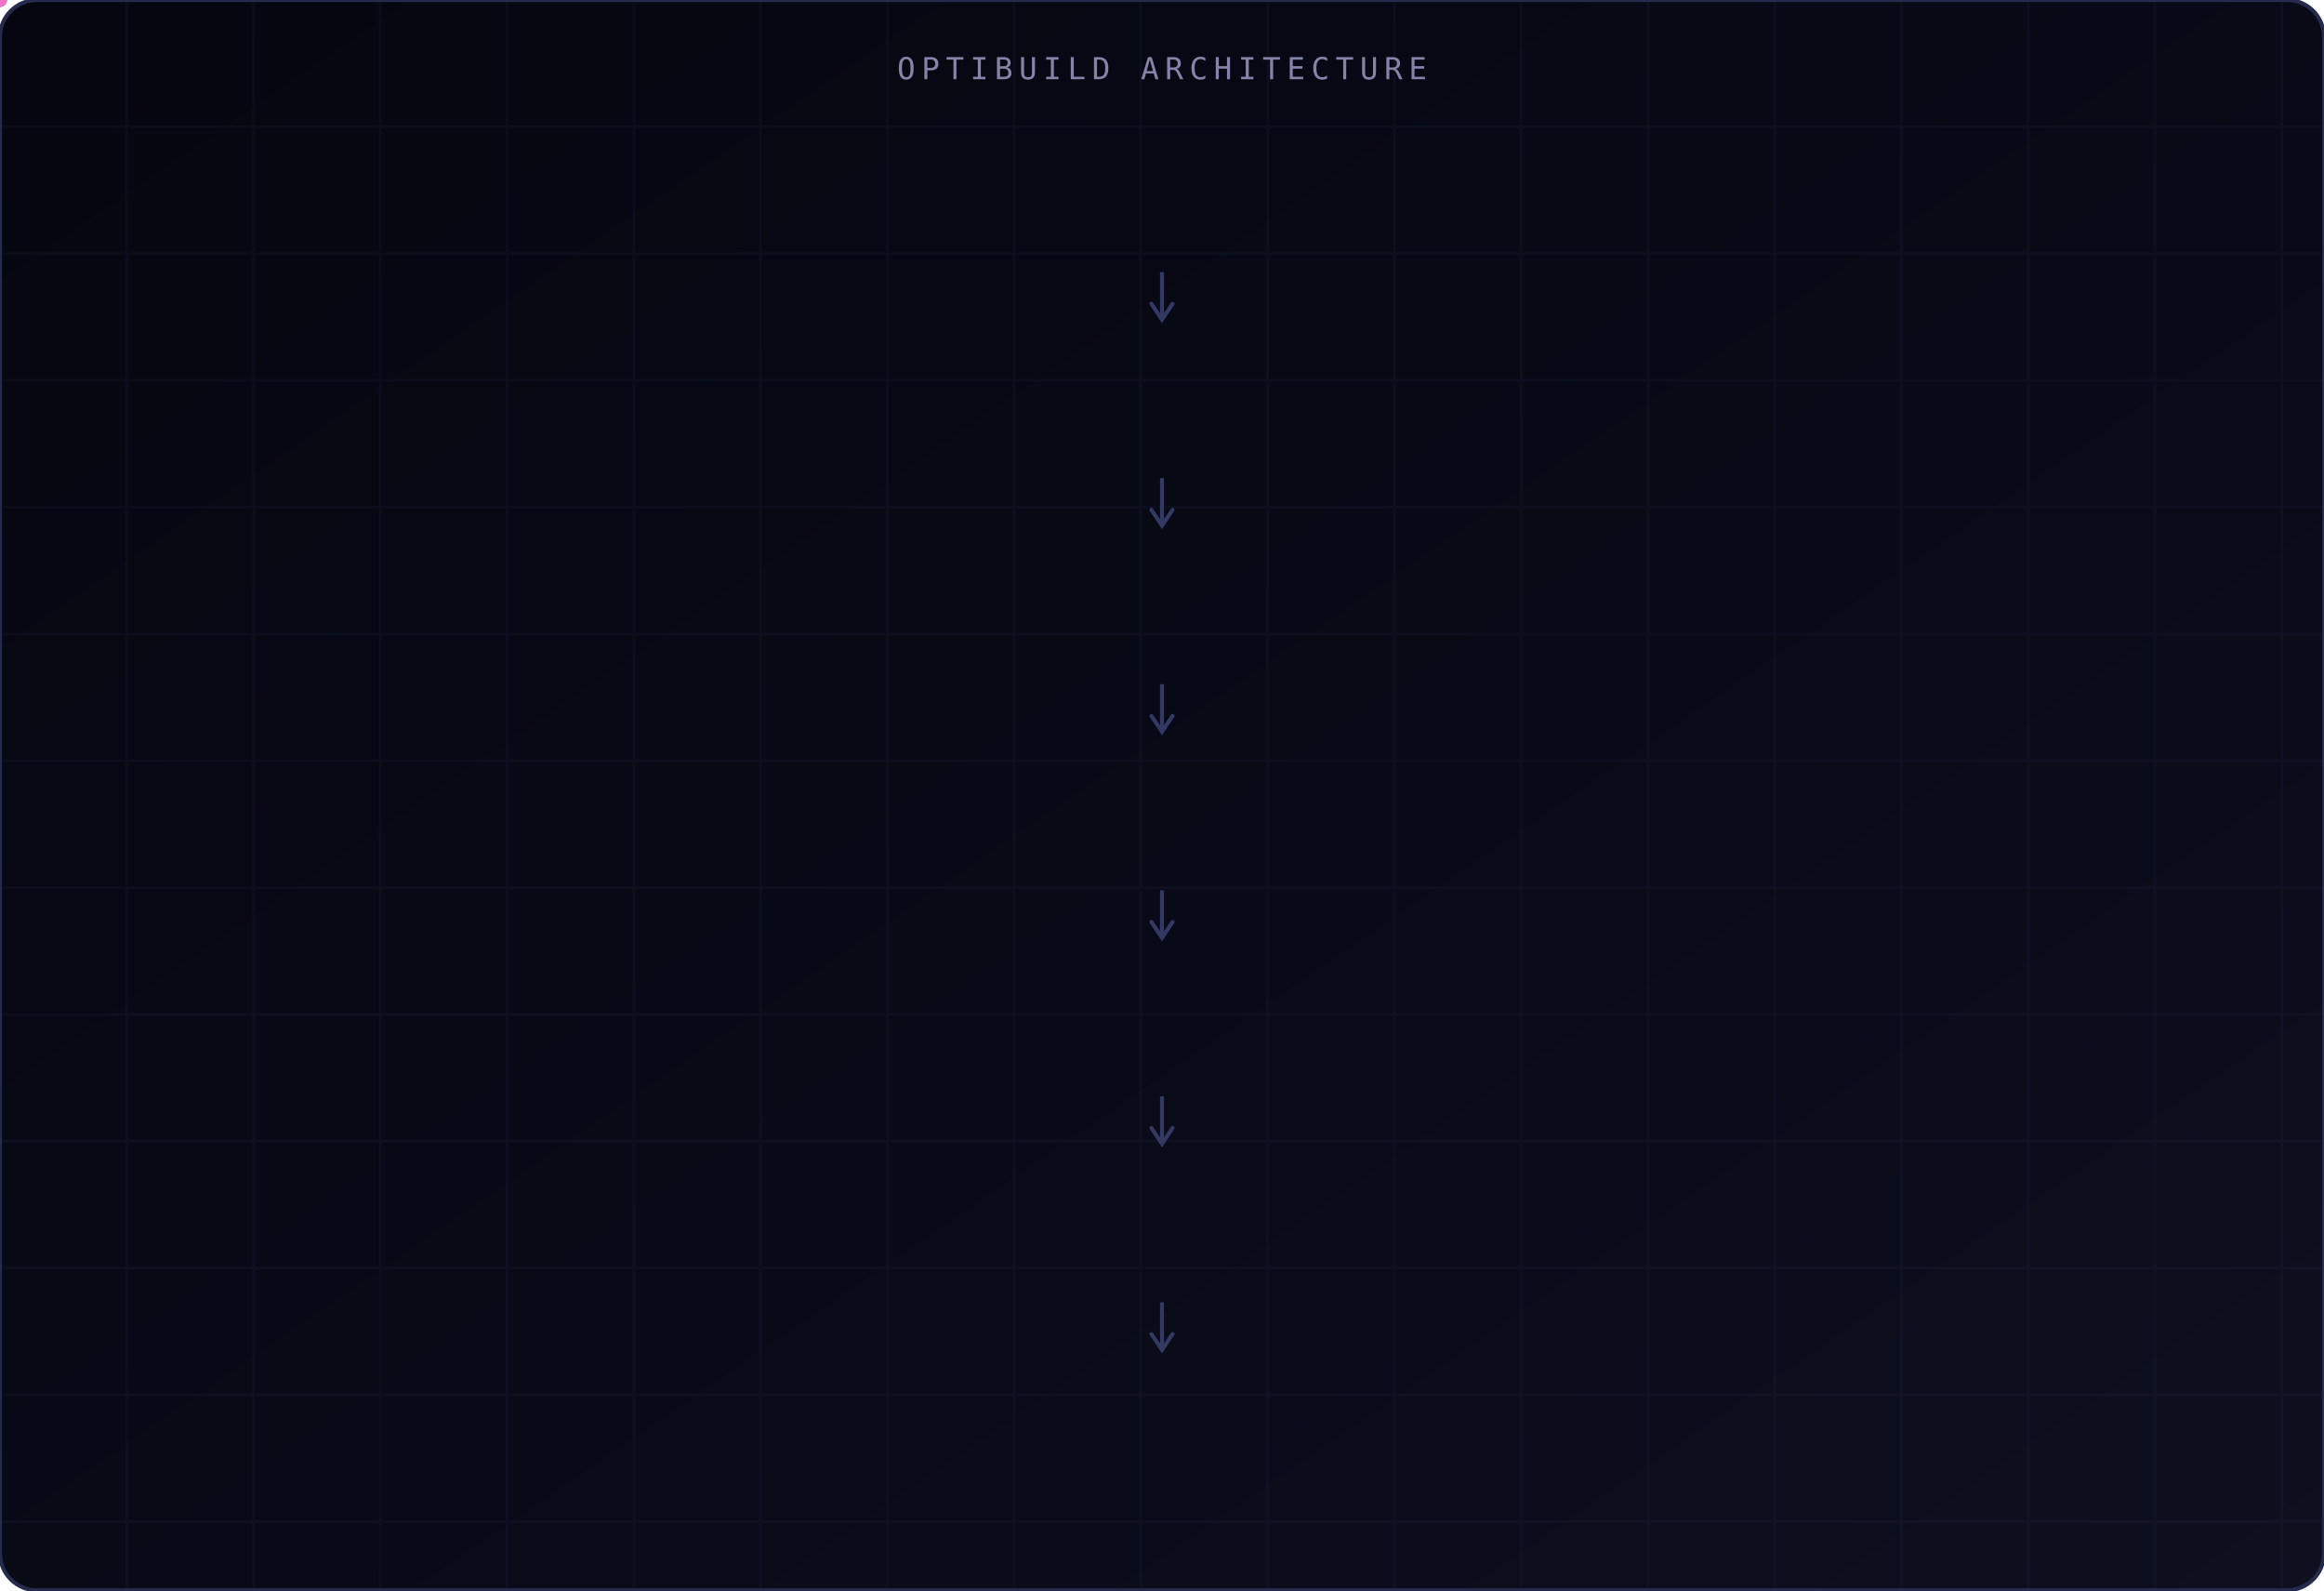
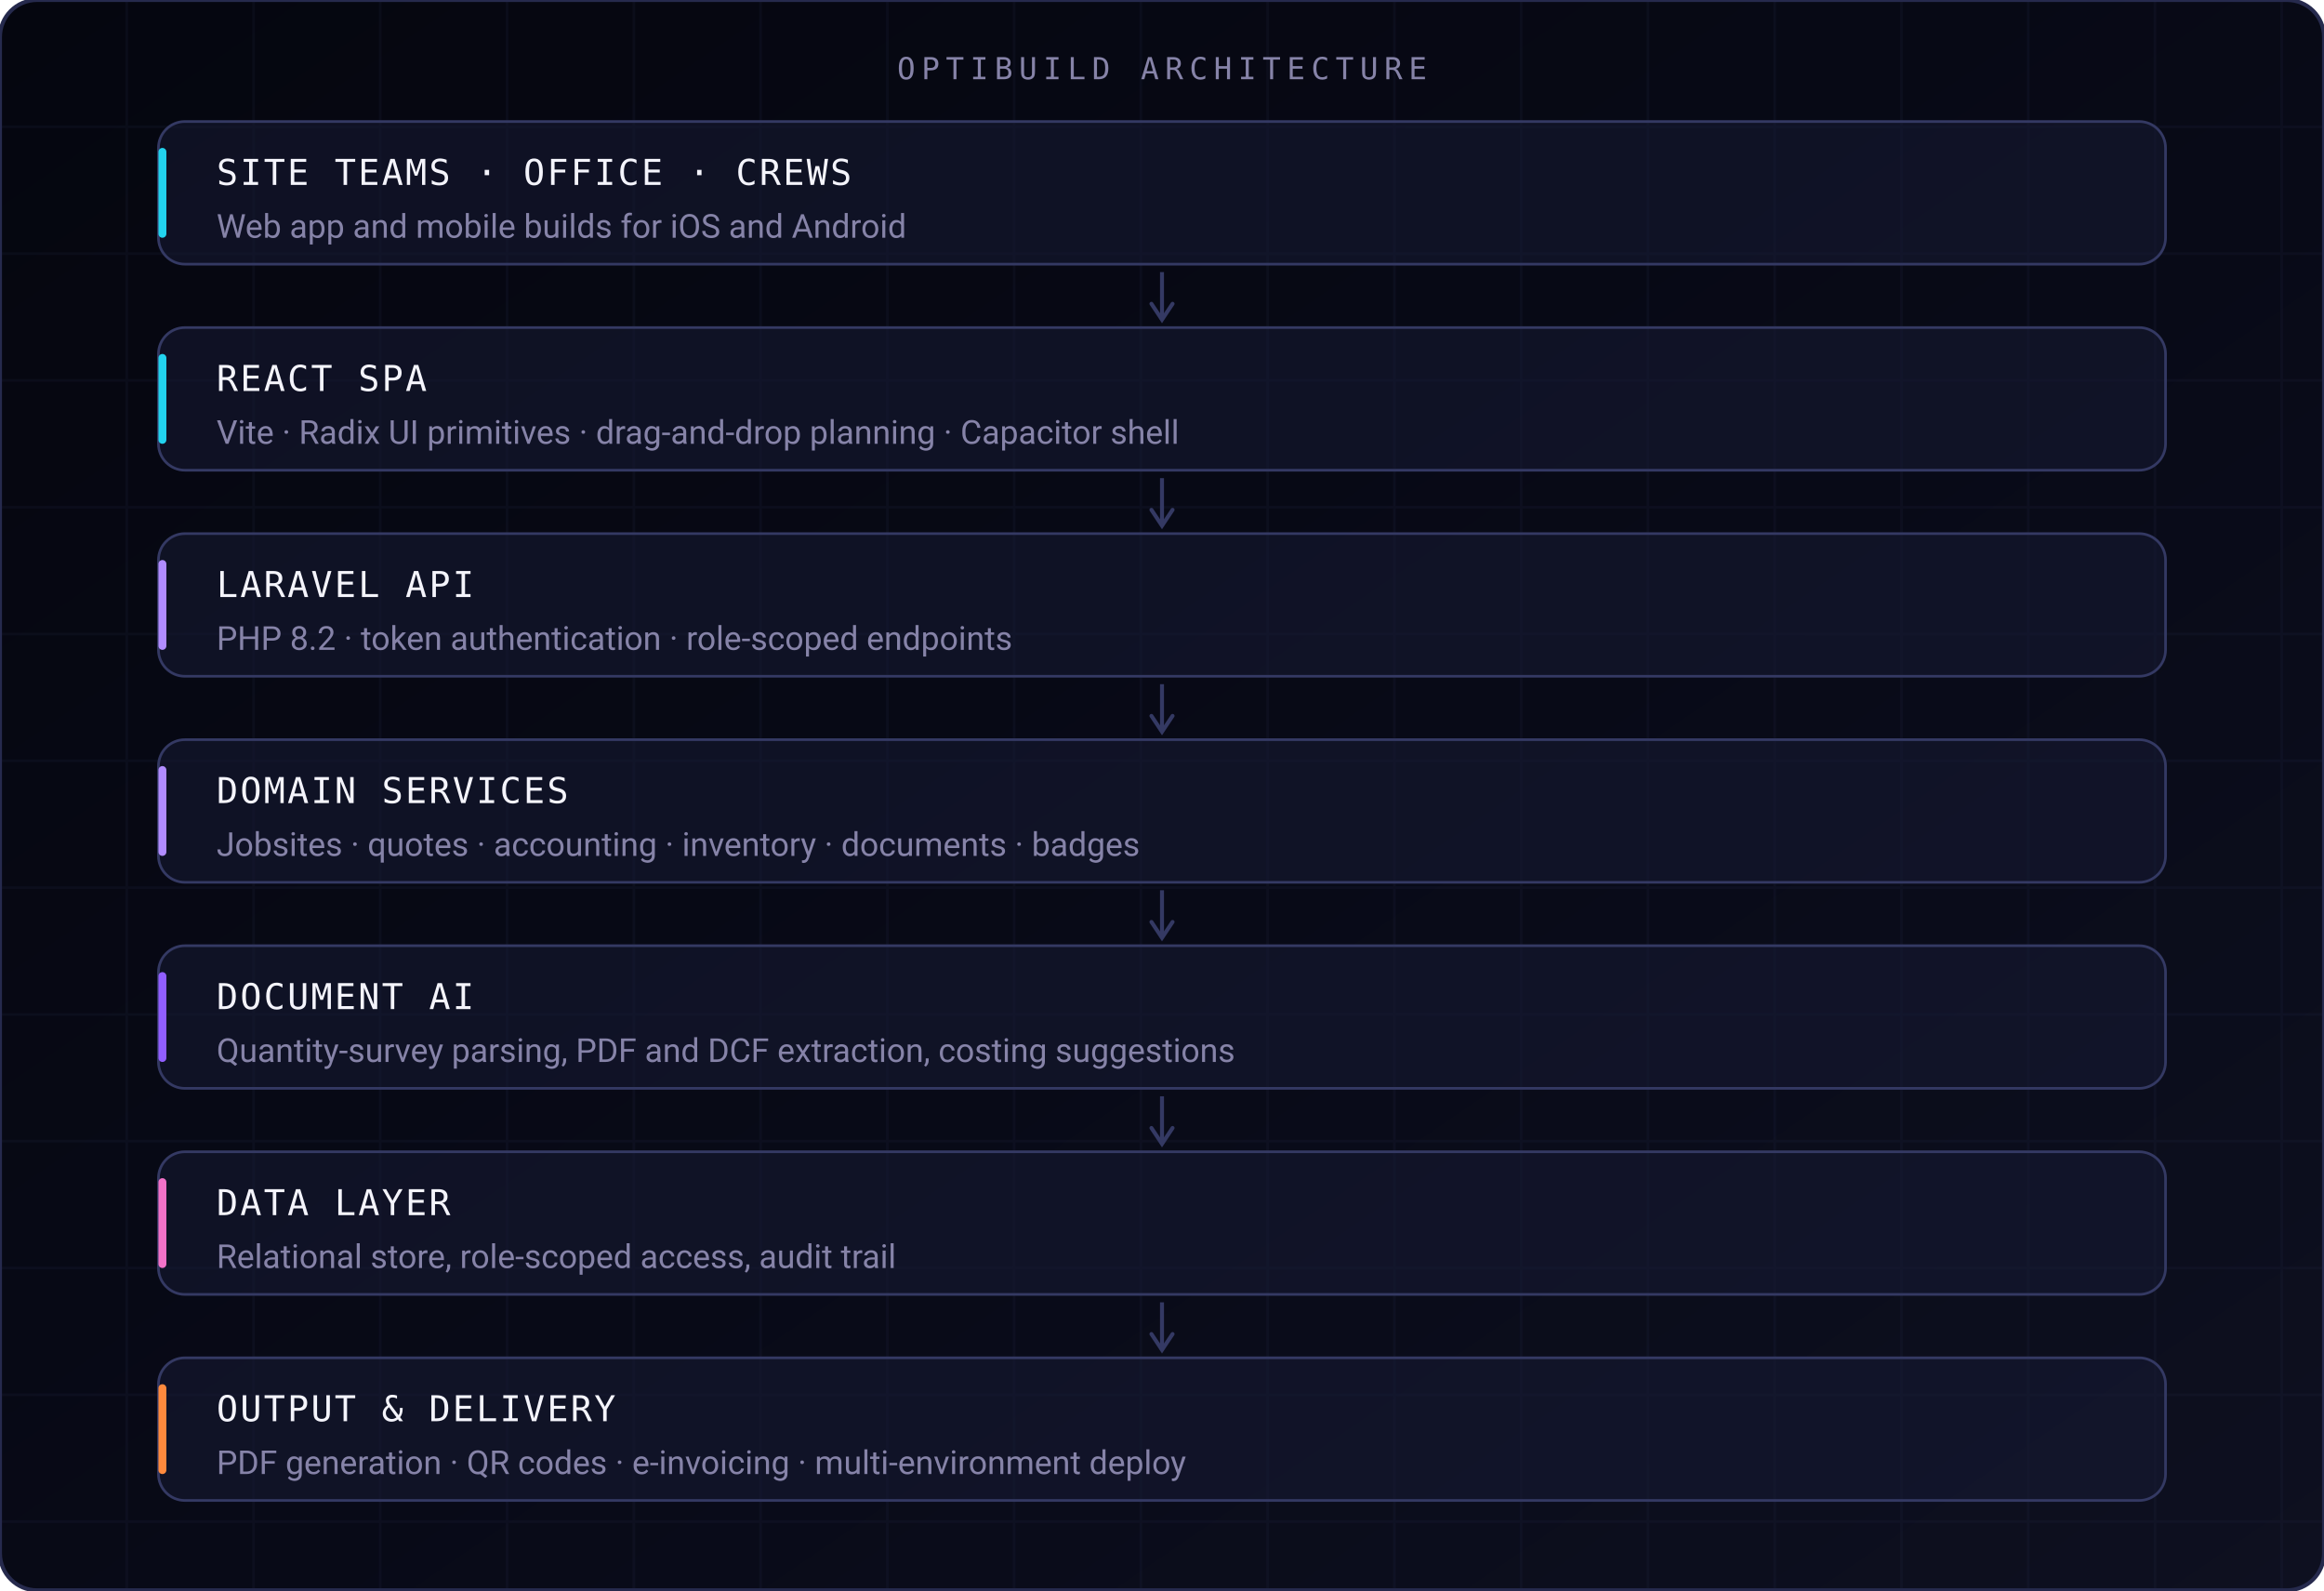
<svg xmlns="http://www.w3.org/2000/svg" viewBox="0 0 880 602" width="880" height="602" role="img" aria-labelledby="t d" font-family="'Space Grotesk',ui-sans-serif,system-ui,-apple-system,'Segoe UI',Roboto,sans-serif">
  <defs>
    <linearGradient id="field" x1="0" y1="0" x2="1" y2="1">
      <stop offset="0" stop-color="#05060f" />
      <stop offset="0.55" stop-color="#080a17" />
      <stop offset="1" stop-color="#0e1020" />
    </linearGradient>
    <radialGradient id="halo" cx="0.5" cy="0.5" r="0.5">
      <stop offset="0" stop-color="#915eff" stop-opacity="0.30" />
      <stop offset="1" stop-color="#915eff" stop-opacity="0" />
    </radialGradient>
    <linearGradient id="rim" x1="0" y1="0" x2="1" y2="0">
      <stop offset="0" stop-color="#22d3ee" />
      <stop offset="0.52" stop-color="#915eff" />
      <stop offset="1" stop-color="#f272c8" />
    </linearGradient>
  </defs>
  <rect width="880" height="602" rx="14" fill="url(#field)" />
  <g stroke="#262a4d" stroke-width="1" opacity="0.16">
    <path d="M48 0V602" />
    <path d="M96 0V602" />
    <path d="M144 0V602" />
    <path d="M192 0V602" />
    <path d="M240 0V602" />
    <path d="M288 0V602" />
    <path d="M336 0V602" />
    <path d="M384 0V602" />
    <path d="M432 0V602" />
    <path d="M480 0V602" />
    <path d="M528 0V602" />
    <path d="M576 0V602" />
    <path d="M624 0V602" />
    <path d="M672 0V602" />
    <path d="M720 0V602" />
    <path d="M768 0V602" />
    <path d="M816 0V602" />
    <path d="M864 0V602" />
    <path d="M0 48H880" />
    <path d="M0 96H880" />
    <path d="M0 144H880" />
    <path d="M0 192H880" />
    <path d="M0 240H880" />
    <path d="M0 288H880" />
    <path d="M0 336H880" />
    <path d="M0 384H880" />
    <path d="M0 432H880" />
    <path d="M0 480H880" />
    <path d="M0 528H880" />
    <path d="M0 576H880" />
  </g>
  <rect width="880" height="602" rx="14" fill="none" stroke="#262a4d" stroke-width="1.5" />
  <text x="440" y="30" text-anchor="middle" font-family="'IBM Plex Mono',ui-monospace,SFMono-Regular,Menlo,Consolas,monospace" font-size="11.5" letter-spacing="0.2em" fill="#8683a8">OPTIBUILD ARCHITECTURE</text>
  <g>
    <path d="M440 103V121" stroke="#343963" stroke-width="1.5" />
    <path d="M436 115L440 121L444 115" fill="none" stroke="#343963" stroke-width="1.5" stroke-linecap="round" />
-     <circle r="2.6" fill="#22d3ee">
+     <circle cx="440" cy="103" r="2.6" fill="#22d3ee" opacity="0">
      <animate attributeName="cy" from="103" to="121" dur="2.4s" begin="0s" repeatCount="indefinite" />
-       <animate attributeName="cx" values="440;440" dur="2.4s" begin="0s" repeatCount="indefinite" />
      <animate attributeName="opacity" values="0;1;1;0" dur="2.4s" begin="0s" repeatCount="indefinite" />
    </circle>
  </g>
  <g>
    <path d="M440 181V199" stroke="#343963" stroke-width="1.5" />
    <path d="M436 193L440 199L444 193" fill="none" stroke="#343963" stroke-width="1.5" stroke-linecap="round" />
-     <circle r="2.6" fill="#22d3ee">
+     <circle cx="440" cy="181" r="2.6" fill="#22d3ee" opacity="0">
      <animate attributeName="cy" from="181" to="199" dur="2.4s" begin="0.28s" repeatCount="indefinite" />
-       <animate attributeName="cx" values="440;440" dur="2.4s" begin="0.28s" repeatCount="indefinite" />
      <animate attributeName="opacity" values="0;1;1;0" dur="2.4s" begin="0.28s" repeatCount="indefinite" />
    </circle>
  </g>
  <g>
    <path d="M440 259V277" stroke="#343963" stroke-width="1.5" />
    <path d="M436 271L440 277L444 271" fill="none" stroke="#343963" stroke-width="1.5" stroke-linecap="round" />
-     <circle r="2.6" fill="#22d3ee">
+     <circle cx="440" cy="259" r="2.6" fill="#22d3ee" opacity="0">
      <animate attributeName="cy" from="259" to="277" dur="2.4s" begin="0.56s" repeatCount="indefinite" />
-       <animate attributeName="cx" values="440;440" dur="2.4s" begin="0.56s" repeatCount="indefinite" />
      <animate attributeName="opacity" values="0;1;1;0" dur="2.4s" begin="0.56s" repeatCount="indefinite" />
    </circle>
  </g>
  <g>
    <path d="M440 337V355" stroke="#343963" stroke-width="1.5" />
    <path d="M436 349L440 355L444 349" fill="none" stroke="#343963" stroke-width="1.5" stroke-linecap="round" />
-     <circle r="2.6" fill="#b18cff">
+     <circle cx="440" cy="337" r="2.6" fill="#b18cff" opacity="0">
      <animate attributeName="cy" from="337" to="355" dur="2.4s" begin="0.84s" repeatCount="indefinite" />
-       <animate attributeName="cx" values="440;440" dur="2.4s" begin="0.84s" repeatCount="indefinite" />
      <animate attributeName="opacity" values="0;1;1;0" dur="2.4s" begin="0.84s" repeatCount="indefinite" />
    </circle>
  </g>
  <g>
    <path d="M440 415V433" stroke="#343963" stroke-width="1.5" />
    <path d="M436 427L440 433L444 427" fill="none" stroke="#343963" stroke-width="1.5" stroke-linecap="round" />
-     <circle r="2.6" fill="#b18cff">
+     <circle cx="440" cy="415" r="2.6" fill="#b18cff" opacity="0">
      <animate attributeName="cy" from="415" to="433" dur="2.4s" begin="1.12s" repeatCount="indefinite" />
-       <animate attributeName="cx" values="440;440" dur="2.4s" begin="1.12s" repeatCount="indefinite" />
      <animate attributeName="opacity" values="0;1;1;0" dur="2.4s" begin="1.12s" repeatCount="indefinite" />
    </circle>
  </g>
  <g>
    <path d="M440 493V511" stroke="#343963" stroke-width="1.5" />
    <path d="M436 505L440 511L444 505" fill="none" stroke="#343963" stroke-width="1.5" stroke-linecap="round" />
-     <circle r="2.6" fill="#f272c8">
+     <circle cx="440" cy="493" r="2.6" fill="#f272c8" opacity="0">
      <animate attributeName="cy" from="493" to="511" dur="2.4s" begin="1.4s" repeatCount="indefinite" />
-       <animate attributeName="cx" values="440;440" dur="2.4s" begin="1.4s" repeatCount="indefinite" />
      <animate attributeName="opacity" values="0;1;1;0" dur="2.4s" begin="1.4s" repeatCount="indefinite" />
    </circle>
  </g>
-   <g opacity="0">
-     <animate attributeName="opacity" from="0" to="1" dur="0.5s" begin="0s" fill="freeze" />
+   <g>
    <rect x="60" y="46" width="760" height="54" rx="10" fill="#171a33" fill-opacity="0.55" stroke="#343963" />
    <rect x="60" y="56" width="3" height="34" rx="1.5" fill="#22d3ee" />
    <text x="82" y="70" font-family="'IBM Plex Mono',ui-monospace,SFMono-Regular,Menlo,Consolas,monospace" font-size="13.5" letter-spacing="0.06em" fill="#f4f4fb">SITE TEAMS · OFFICE · CREWS</text>
    <text x="82" y="90" font-family="'Space Grotesk',ui-sans-serif,system-ui,-apple-system,'Segoe UI',Roboto,sans-serif" font-size="12.5" fill="#8683a8">Web app and mobile builds for iOS and Android</text>
  </g>
-   <g opacity="0">
-     <animate attributeName="opacity" from="0" to="1" dur="0.5s" begin="0.1s" fill="freeze" />
+   <g>
    <rect x="60" y="124" width="760" height="54" rx="10" fill="#171a33" fill-opacity="0.55" stroke="#343963" />
    <rect x="60" y="134" width="3" height="34" rx="1.5" fill="#22d3ee" />
    <text x="82" y="148" font-family="'IBM Plex Mono',ui-monospace,SFMono-Regular,Menlo,Consolas,monospace" font-size="13.5" letter-spacing="0.06em" fill="#f4f4fb">REACT SPA</text>
    <text x="82" y="168" font-family="'Space Grotesk',ui-sans-serif,system-ui,-apple-system,'Segoe UI',Roboto,sans-serif" font-size="12.5" fill="#8683a8">Vite · Radix UI primitives · drag-and-drop planning · Capacitor shell</text>
  </g>
-   <g opacity="0">
-     <animate attributeName="opacity" from="0" to="1" dur="0.5s" begin="0.2s" fill="freeze" />
+   <g>
    <rect x="60" y="202" width="760" height="54" rx="10" fill="#171a33" fill-opacity="0.55" stroke="#343963" />
    <rect x="60" y="212" width="3" height="34" rx="1.5" fill="#b18cff" />
    <text x="82" y="226" font-family="'IBM Plex Mono',ui-monospace,SFMono-Regular,Menlo,Consolas,monospace" font-size="13.5" letter-spacing="0.06em" fill="#f4f4fb">LARAVEL API</text>
    <text x="82" y="246" font-family="'Space Grotesk',ui-sans-serif,system-ui,-apple-system,'Segoe UI',Roboto,sans-serif" font-size="12.5" fill="#8683a8">PHP 8.2 · token authentication · role-scoped endpoints</text>
  </g>
-   <g opacity="0">
-     <animate attributeName="opacity" from="0" to="1" dur="0.5s" begin="0.3s" fill="freeze" />
+   <g>
    <rect x="60" y="280" width="760" height="54" rx="10" fill="#171a33" fill-opacity="0.55" stroke="#343963" />
    <rect x="60" y="290" width="3" height="34" rx="1.5" fill="#b18cff" />
    <text x="82" y="304" font-family="'IBM Plex Mono',ui-monospace,SFMono-Regular,Menlo,Consolas,monospace" font-size="13.5" letter-spacing="0.06em" fill="#f4f4fb">DOMAIN SERVICES</text>
    <text x="82" y="324" font-family="'Space Grotesk',ui-sans-serif,system-ui,-apple-system,'Segoe UI',Roboto,sans-serif" font-size="12.5" fill="#8683a8">Jobsites · quotes · accounting · inventory · documents · badges</text>
  </g>
-   <g opacity="0">
-     <animate attributeName="opacity" from="0" to="1" dur="0.5s" begin="0.4s" fill="freeze" />
+   <g>
    <rect x="60" y="358" width="760" height="54" rx="10" fill="#171a33" fill-opacity="0.55" stroke="#343963" />
    <rect x="60" y="368" width="3" height="34" rx="1.5" fill="#915eff" />
    <text x="82" y="382" font-family="'IBM Plex Mono',ui-monospace,SFMono-Regular,Menlo,Consolas,monospace" font-size="13.5" letter-spacing="0.06em" fill="#f4f4fb">DOCUMENT AI</text>
    <text x="82" y="402" font-family="'Space Grotesk',ui-sans-serif,system-ui,-apple-system,'Segoe UI',Roboto,sans-serif" font-size="12.5" fill="#8683a8">Quantity-survey parsing, PDF and DCF extraction, costing suggestions</text>
  </g>
-   <g opacity="0">
-     <animate attributeName="opacity" from="0" to="1" dur="0.5s" begin="0.5s" fill="freeze" />
+   <g>
    <rect x="60" y="436" width="760" height="54" rx="10" fill="#171a33" fill-opacity="0.55" stroke="#343963" />
    <rect x="60" y="446" width="3" height="34" rx="1.5" fill="#f272c8" />
    <text x="82" y="460" font-family="'IBM Plex Mono',ui-monospace,SFMono-Regular,Menlo,Consolas,monospace" font-size="13.5" letter-spacing="0.06em" fill="#f4f4fb">DATA LAYER</text>
    <text x="82" y="480" font-family="'Space Grotesk',ui-sans-serif,system-ui,-apple-system,'Segoe UI',Roboto,sans-serif" font-size="12.5" fill="#8683a8">Relational store, role-scoped access, audit trail</text>
  </g>
-   <g opacity="0">
-     <animate attributeName="opacity" from="0" to="1" dur="0.5s" begin="0.6s" fill="freeze" />
+   <g>
    <rect x="60" y="514" width="760" height="54" rx="10" fill="#171a33" fill-opacity="0.55" stroke="#343963" />
    <rect x="60" y="524" width="3" height="34" rx="1.5" fill="#ff8a3d" />
    <text x="82" y="538" font-family="'IBM Plex Mono',ui-monospace,SFMono-Regular,Menlo,Consolas,monospace" font-size="13.5" letter-spacing="0.06em" fill="#f4f4fb">OUTPUT &amp; DELIVERY</text>
    <text x="82" y="558" font-family="'Space Grotesk',ui-sans-serif,system-ui,-apple-system,'Segoe UI',Roboto,sans-serif" font-size="12.5" fill="#8683a8">PDF generation · QR codes · e-invoicing · multi-environment deploy</text>
  </g>
</svg>
